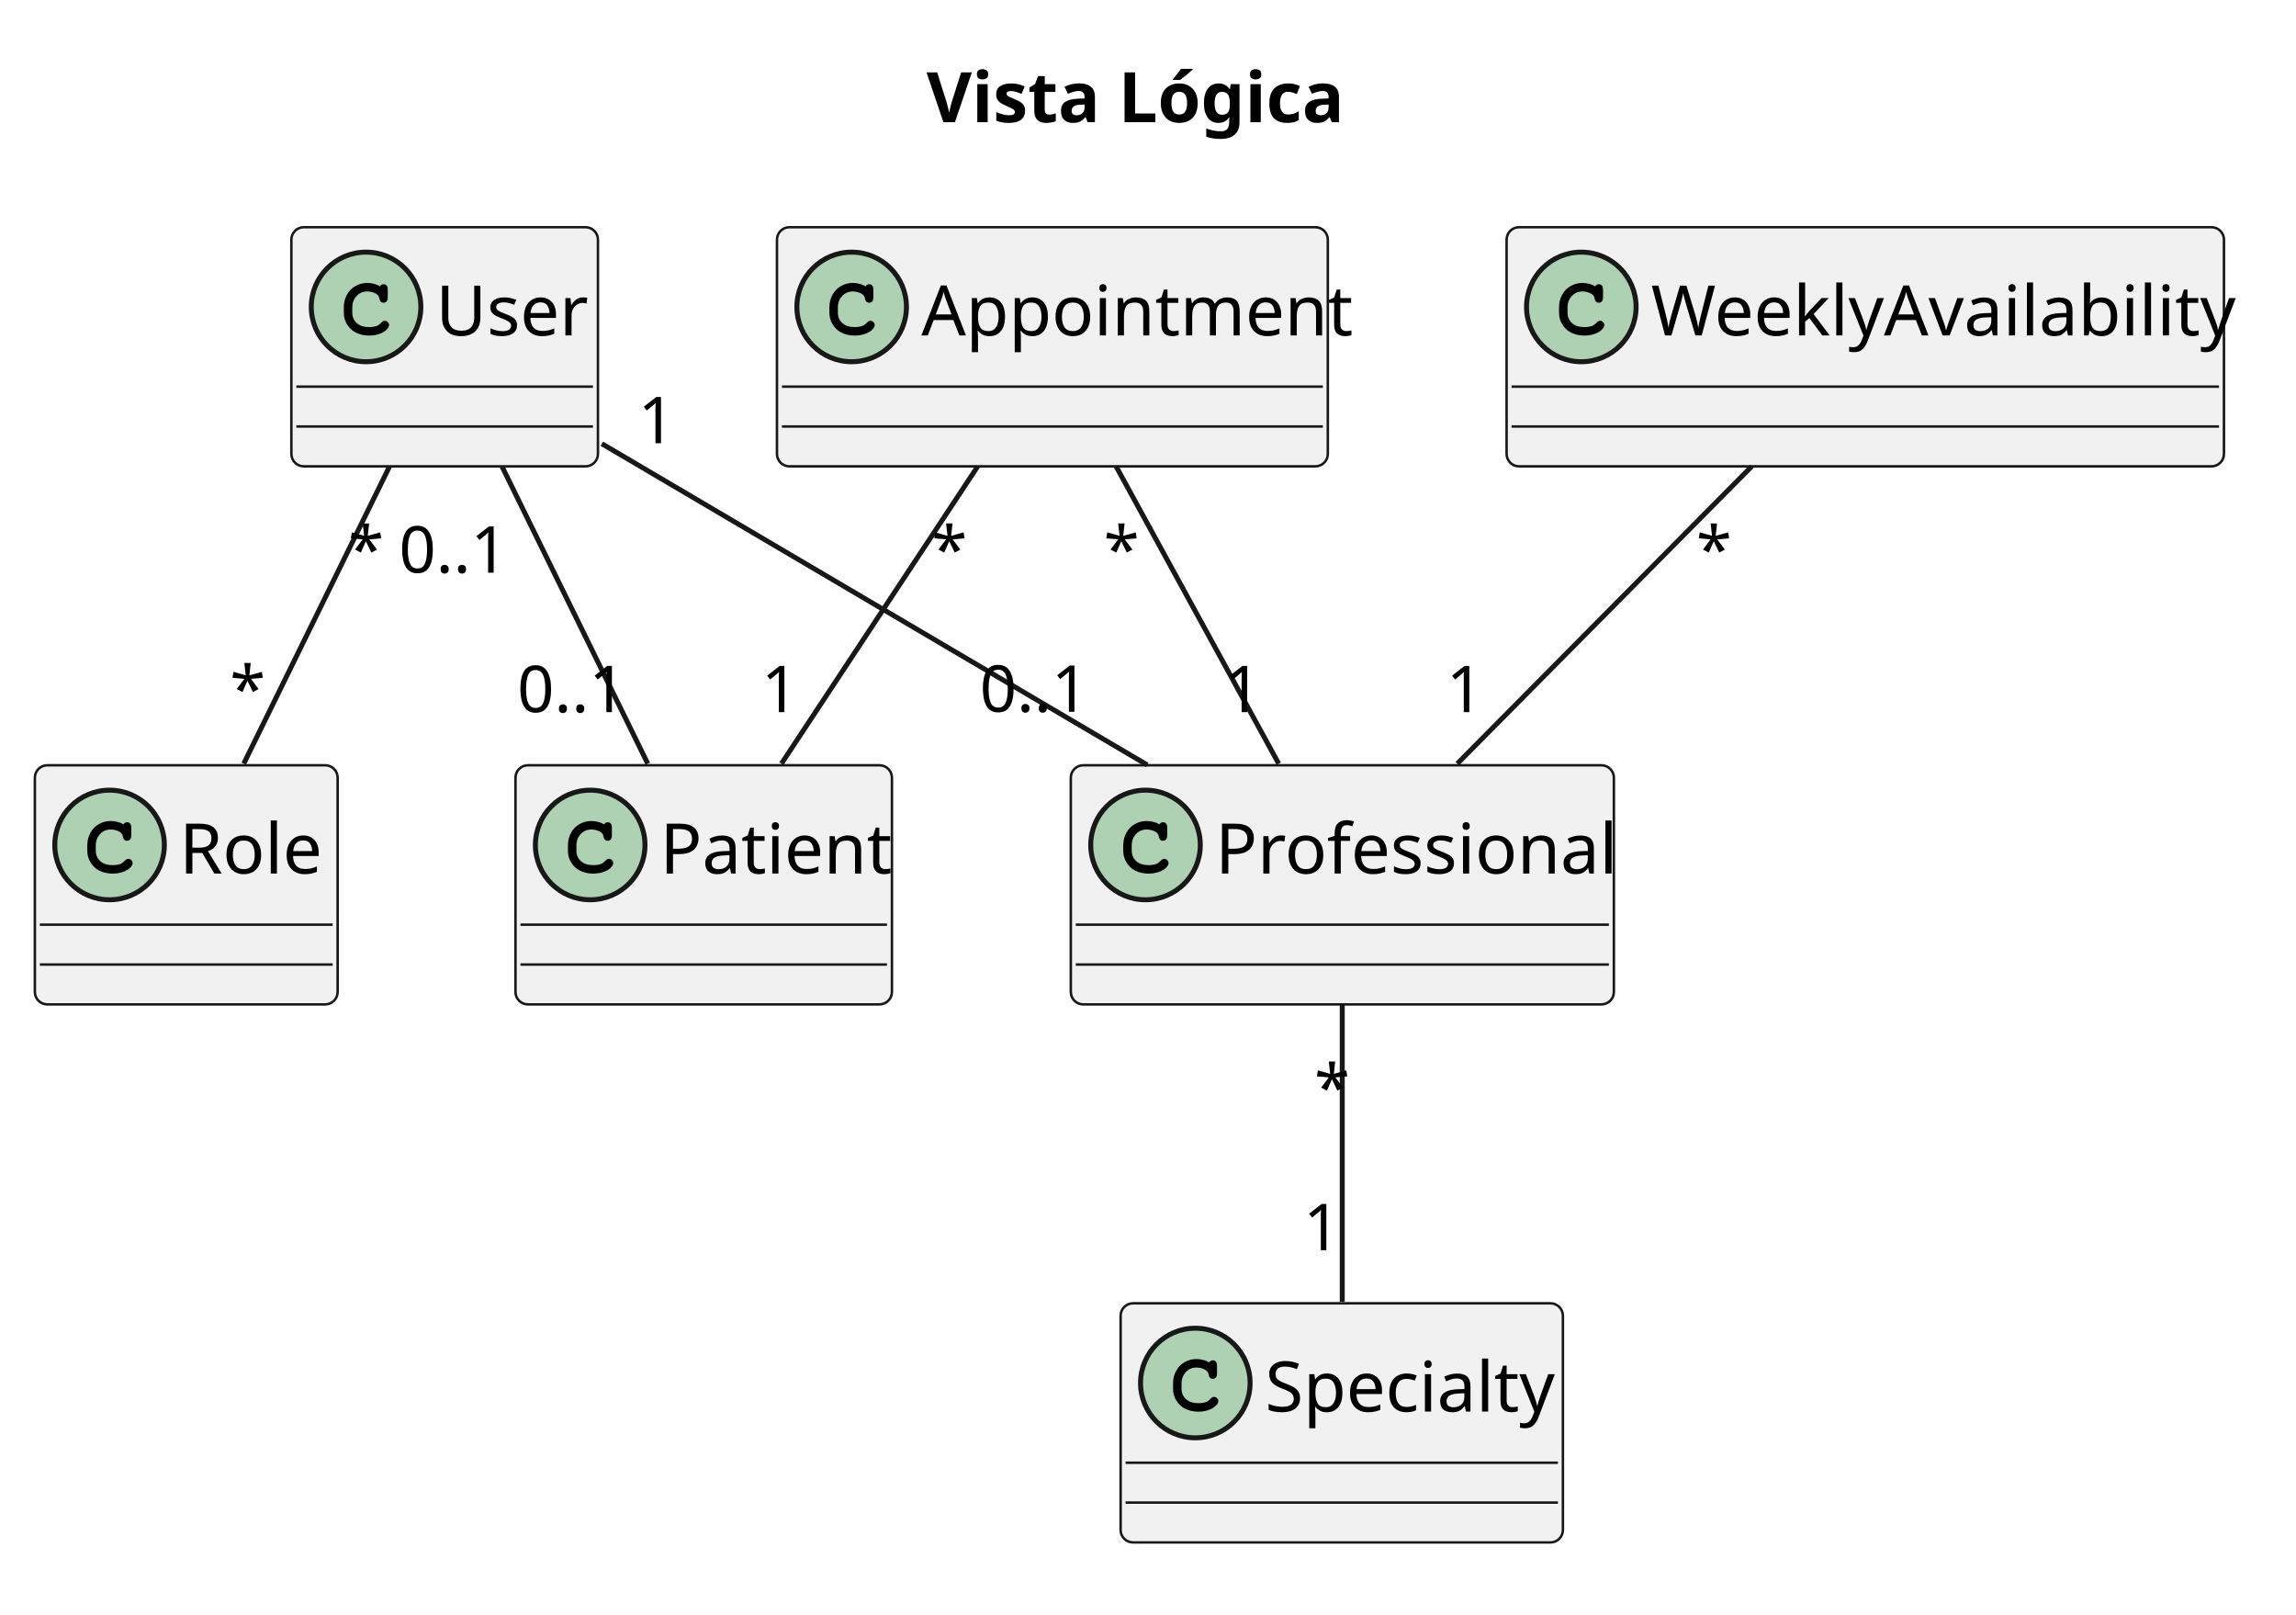
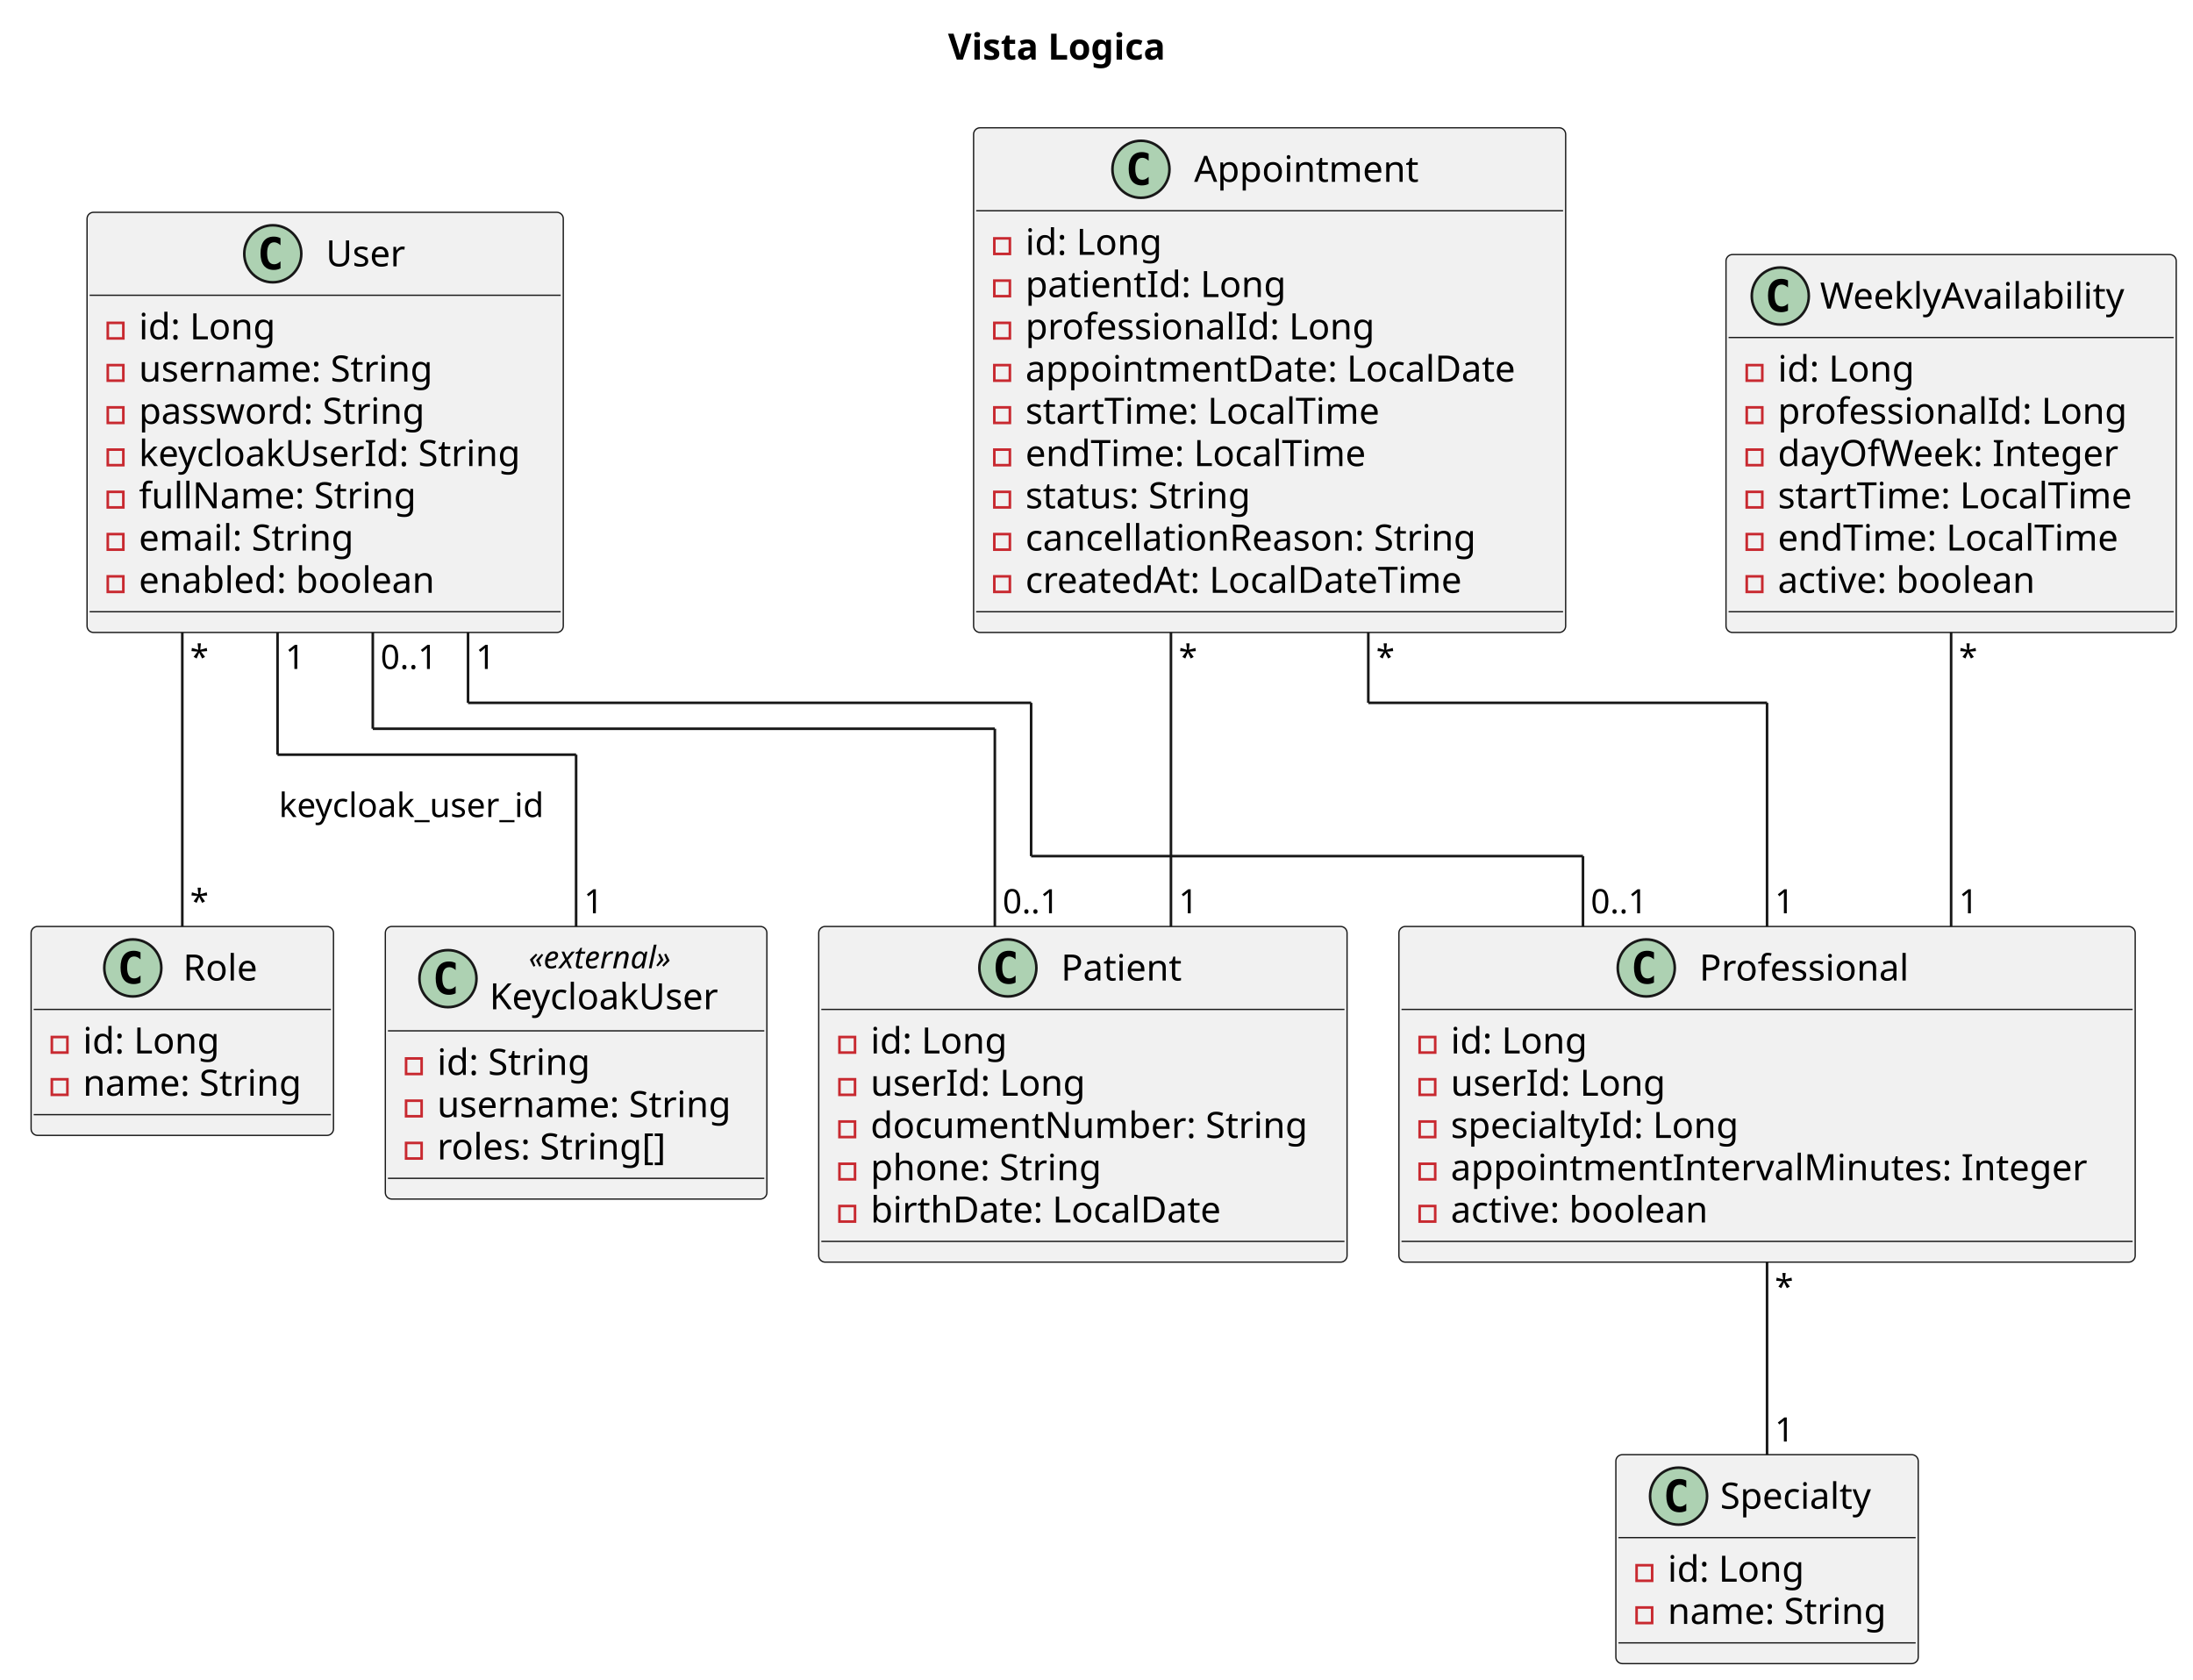
- <svg xmlns="http://www.w3.org/2000/svg" version="1.1" data-diagram-type="CLASS" style="width:461px;height:324px;background:#FFFFFF;" width="461px" height="324px" viewBox="0 0 461 324" zoomAndPan="magnify" preserveAspectRatio="none" contentStyleType="text/css">
+ <svg xmlns="http://www.w3.org/2000/svg" contentStyleType="text/css" data-diagram-type="CLASS" height="648px" preserveAspectRatio="none" style="width:846px;height:648px;background:#FFFFFF;" version="1.1" viewBox="0 0 846 648" width="846px" zoomAndPan="magnify">
  <defs />
-   <g font-family="sans-serif" lengthAdjust="spacing">
-     <g class="title" data-source-line="1">
-       <text x="186.033" y="24.533" fill="#000" font-size="14" textLength="82.469" font-weight="700">Vista Lógica</text>
+   <g>
+     <g class="title" data-source-line="3">
+       <text fill="#000000" font-family="sans-serif" font-size="14" font-weight="bold" lengthAdjust="spacing" textLength="96.086" x="365.724" y="22.995">Vista Logica</text>
    </g>
-     <g class="entity" data-qualified-name="User" id="ent0001" data-source-line="2">
-       <rect x="58.5" y="45.609" width="61.559" height="48" fill="#F1F1F1" style="stroke:#181818;stroke-width:0.5;" rx="2.5" ry="2.5" />
-       <ellipse cx="73.5" cy="61.609" rx="11" ry="11" fill="#ADD1B2" style="stroke:#181818;stroke-width:1;" />
-       <path d="M76.266,57.484 Q76.422,57.266 76.609,57.156 Q76.797,57.047 77.016,57.047 Q77.391,57.047 77.625,57.313 Q77.859,57.563 77.859,58.172 L77.859,59.625 Q77.859,60.234 77.625,60.5 Q77.391,60.766 77.016,60.766 Q76.672,60.766 76.469,60.563 Q76.266,60.375 76.156,59.859 Q76.109,59.5 75.922,59.313 Q75.594,58.938 74.984,58.719 Q74.375,58.5 73.75,58.5 Q72.984,58.5 72.344,58.828 Q71.719,59.156 71.219,59.906 Q70.734,60.656 70.734,61.688 L70.734,62.781 Q70.734,64.016 71.625,64.844 Q72.516,65.656 74.109,65.656 Q75.047,65.656 75.703,65.406 Q76.094,65.25 76.516,64.813 Q76.781,64.547 76.922,64.469 Q77.078,64.391 77.281,64.391 Q77.609,64.391 77.859,64.656 Q78.125,64.906 78.125,65.25 Q78.125,65.594 77.781,66 Q77.281,66.578 76.484,66.906 Q75.406,67.359 74.109,67.359 Q72.594,67.359 71.391,66.734 Q70.406,66.234 69.719,65.172 Q69.031,64.094 69.031,62.813 L69.031,61.656 Q69.031,60.328 69.641,59.188 Q70.266,58.031 71.359,57.422 Q72.453,56.797 73.688,56.797 Q74.422,56.797 75.063,56.969 Q75.719,57.125 76.266,57.484 Z " fill="#000" />
-       <text x="87.5" y="67.338" fill="#000" font-size="14" textLength="29.559">User</text>
-       <line x1="59.5" y1="77.609" x2="119.059" y2="77.609" style="stroke:#181818;stroke-width:0.5;" />
-       <line x1="59.5" y1="85.609" x2="119.059" y2="85.609" style="stroke:#181818;stroke-width:0.5;" />
+     <g class="entity" data-entity="User" data-source-line="5" data-uid="ent0002" id="entity_User">
+       <rect fill="#F1F1F1" height="162.078" rx="2.5" ry="2.5" style="stroke:#181818;stroke-width:0.5;" width="183.719" x="33.582" y="81.891" />
+       <ellipse cx="105.236" cy="97.891" fill="#ADD1B2" rx="11" ry="11" style="stroke:#181818;stroke-width:1;" />
+       <path d="M108.205,103.531 Q107.627,103.828 106.986,103.969 Q106.346,104.125 105.642,104.125 Q103.142,104.125 101.814,102.484 Q100.502,100.828 100.502,97.703 Q100.502,94.578 101.814,92.922 Q103.142,91.266 105.642,91.266 Q106.346,91.266 106.986,91.422 Q107.642,91.578 108.205,91.875 L108.205,94.594 Q107.58,94.016 106.986,93.75 Q106.392,93.469 105.767,93.469 Q104.424,93.469 103.736,94.547 Q103.049,95.609 103.049,97.703 Q103.049,99.797 103.736,100.875 Q104.424,101.938 105.767,101.938 Q106.392,101.938 106.986,101.672 Q107.58,101.391 108.205,100.812 L108.205,103.531 Z " fill="#000000" />
+       <text fill="#000000" font-family="sans-serif" font-size="14" lengthAdjust="spacing" textLength="31.91" x="125.736" y="102.737">User</text>
+       <line style="stroke:#181818;stroke-width:0.5;" x1="34.582" x2="216.301" y1="113.891" y2="113.891" />
+       <rect fill="none" height="6" style="stroke:#C82930;stroke-width:1;" width="6" x="41.582" y="124.539" />
+       <text fill="#000000" font-family="sans-serif" font-size="14" lengthAdjust="spacing" textLength="56.068" x="53.582" y="130.886">id: Long</text>
+       <rect fill="none" height="6" style="stroke:#C82930;stroke-width:1;" width="6" x="41.582" y="140.836" />
+       <text fill="#000000" font-family="sans-serif" font-size="14" lengthAdjust="spacing" textLength="121.188" x="53.582" y="147.183">username: String</text>
+       <rect fill="none" height="6" style="stroke:#C82930;stroke-width:1;" width="6" x="41.582" y="157.133" />
+       <text fill="#000000" font-family="sans-serif" font-size="14" lengthAdjust="spacing" textLength="117.66" x="53.582" y="163.48">password: String</text>
+       <rect fill="none" height="6" style="stroke:#C82930;stroke-width:1;" width="6" x="41.582" y="173.43" />
+       <text fill="#000000" font-family="sans-serif" font-size="14" lengthAdjust="spacing" textLength="157.719" x="53.582" y="179.776">keycloakUserId: String</text>
+       <rect fill="none" height="6" style="stroke:#C82930;stroke-width:1;" width="6" x="41.582" y="189.727" />
+       <text fill="#000000" font-family="sans-serif" font-size="14" lengthAdjust="spacing" textLength="113.832" x="53.582" y="196.073">fullName: String</text>
+       <rect fill="none" height="6" style="stroke:#C82930;stroke-width:1;" width="6" x="41.582" y="206.023" />
+       <text fill="#000000" font-family="sans-serif" font-size="14" lengthAdjust="spacing" textLength="89.558" x="53.582" y="212.37">email: String</text>
+       <rect fill="none" height="6" style="stroke:#C82930;stroke-width:1;" width="6" x="41.582" y="222.32" />
+       <text fill="#000000" font-family="sans-serif" font-size="14" lengthAdjust="spacing" textLength="121.481" x="53.582" y="228.667">enabled: boolean</text>
+       <line style="stroke:#181818;stroke-width:0.5;" x1="34.582" x2="216.301" y1="235.969" y2="235.969" />
    </g>
-     <g class="entity" data-qualified-name="Role" id="ent0002" data-source-line="3">
-       <rect x="7" y="153.609" width="60.793" height="48" fill="#F1F1F1" style="stroke:#181818;stroke-width:0.5;" rx="2.5" ry="2.5" />
-       <ellipse cx="22" cy="169.609" rx="11" ry="11" fill="#ADD1B2" style="stroke:#181818;stroke-width:1;" />
-       <path d="M24.766,165.484 Q24.922,165.266 25.109,165.156 Q25.297,165.047 25.516,165.047 Q25.891,165.047 26.125,165.313 Q26.359,165.563 26.359,166.172 L26.359,167.625 Q26.359,168.234 26.125,168.5 Q25.891,168.766 25.516,168.766 Q25.172,168.766 24.969,168.563 Q24.766,168.375 24.656,167.859 Q24.609,167.5 24.422,167.313 Q24.094,166.938 23.484,166.719 Q22.875,166.5 22.25,166.5 Q21.484,166.5 20.844,166.828 Q20.219,167.156 19.719,167.906 Q19.234,168.656 19.234,169.688 L19.234,170.781 Q19.234,172.016 20.125,172.844 Q21.016,173.656 22.609,173.656 Q23.547,173.656 24.203,173.406 Q24.594,173.25 25.016,172.813 Q25.281,172.547 25.422,172.469 Q25.578,172.391 25.781,172.391 Q26.109,172.391 26.359,172.656 Q26.625,172.906 26.625,173.25 Q26.625,173.594 26.281,174 Q25.781,174.578 24.984,174.906 Q23.906,175.359 22.609,175.359 Q21.094,175.359 19.891,174.734 Q18.906,174.234 18.219,173.172 Q17.531,172.094 17.531,170.813 L17.531,169.656 Q17.531,168.328 18.141,167.188 Q18.766,166.031 19.859,165.422 Q20.953,164.797 22.188,164.797 Q22.922,164.797 23.563,164.969 Q24.219,165.125 24.766,165.484 Z " fill="#000" />
-       <text x="36" y="175.338" fill="#000" font-size="14" textLength="28.793">Role</text>
-       <line x1="8" y1="185.609" x2="66.793" y2="185.609" style="stroke:#181818;stroke-width:0.5;" />
-       <line x1="8" y1="193.609" x2="66.793" y2="193.609" style="stroke:#181818;stroke-width:0.5;" />
+     <g class="entity" data-entity="Role" data-source-line="15" data-uid="ent0003" id="entity_Role">
+       <rect fill="#F1F1F1" height="80.594" rx="2.5" ry="2.5" style="stroke:#181818;stroke-width:0.5;" width="116.651" x="12" y="357.367" />
+       <ellipse cx="51.235" cy="373.367" fill="#ADD1B2" rx="11" ry="11" style="stroke:#181818;stroke-width:1;" />
+       <path d="M54.204,379.008 Q53.626,379.305 52.985,379.445 Q52.344,379.602 51.641,379.602 Q49.141,379.602 47.813,377.961 Q46.501,376.305 46.501,373.18 Q46.501,370.055 47.813,368.398 Q49.141,366.742 51.641,366.742 Q52.344,366.742 52.985,366.898 Q53.641,367.055 54.204,367.352 L54.204,370.07 Q53.579,369.492 52.985,369.227 Q52.391,368.945 51.766,368.945 Q50.422,368.945 49.735,370.023 Q49.047,371.086 49.047,373.18 Q49.047,375.273 49.735,376.352 Q50.422,377.414 51.766,377.414 Q52.391,377.414 52.985,377.148 Q53.579,376.867 54.204,376.289 L54.204,379.008 Z " fill="#000000" />
+       <text fill="#000000" font-family="sans-serif" font-size="14" lengthAdjust="spacing" textLength="30.796" x="70.621" y="378.214">Role</text>
+       <line style="stroke:#181818;stroke-width:0.5;" x1="13" x2="127.651" y1="389.367" y2="389.367" />
+       <rect fill="none" height="6" style="stroke:#C82930;stroke-width:1;" width="6" x="20" y="400.016" />
+       <text fill="#000000" font-family="sans-serif" font-size="14" lengthAdjust="spacing" textLength="56.068" x="32" y="406.362">id: Long</text>
+       <rect fill="none" height="6" style="stroke:#C82930;stroke-width:1;" width="6" x="20" y="416.312" />
+       <text fill="#000000" font-family="sans-serif" font-size="14" lengthAdjust="spacing" textLength="90.651" x="32" y="422.659">name: String</text>
+       <line style="stroke:#181818;stroke-width:0.5;" x1="13" x2="127.651" y1="429.961" y2="429.961" />
    </g>
-     <g class="entity" data-qualified-name="Patient" id="ent0003" data-source-line="4">
-       <rect x="103.5" y="153.609" width="75.586" height="48" fill="#F1F1F1" style="stroke:#181818;stroke-width:0.5;" rx="2.5" ry="2.5" />
-       <ellipse cx="118.5" cy="169.609" rx="11" ry="11" fill="#ADD1B2" style="stroke:#181818;stroke-width:1;" />
-       <path d="M121.266,165.484 Q121.422,165.266 121.609,165.156 Q121.797,165.047 122.016,165.047 Q122.391,165.047 122.625,165.313 Q122.859,165.563 122.859,166.172 L122.859,167.625 Q122.859,168.234 122.625,168.5 Q122.391,168.766 122.016,168.766 Q121.672,168.766 121.469,168.563 Q121.266,168.375 121.156,167.859 Q121.109,167.5 120.922,167.313 Q120.594,166.938 119.984,166.719 Q119.375,166.5 118.75,166.5 Q117.984,166.5 117.344,166.828 Q116.719,167.156 116.219,167.906 Q115.734,168.656 115.734,169.688 L115.734,170.781 Q115.734,172.016 116.625,172.844 Q117.516,173.656 119.109,173.656 Q120.047,173.656 120.703,173.406 Q121.094,173.25 121.516,172.813 Q121.781,172.547 121.922,172.469 Q122.078,172.391 122.281,172.391 Q122.609,172.391 122.859,172.656 Q123.125,172.906 123.125,173.25 Q123.125,173.594 122.781,174 Q122.281,174.578 121.484,174.906 Q120.406,175.359 119.109,175.359 Q117.594,175.359 116.391,174.734 Q115.406,174.234 114.719,173.172 Q114.031,172.094 114.031,170.813 L114.031,169.656 Q114.031,168.328 114.641,167.188 Q115.266,166.031 116.359,165.422 Q117.453,164.797 118.688,164.797 Q119.422,164.797 120.063,164.969 Q120.719,165.125 121.266,165.484 Z " fill="#000" />
-       <text x="132.5" y="175.338" fill="#000" font-size="14" textLength="43.586">Patient</text>
-       <line x1="104.5" y1="185.609" x2="178.086" y2="185.609" style="stroke:#181818;stroke-width:0.5;" />
-       <line x1="104.5" y1="193.609" x2="178.086" y2="193.609" style="stroke:#181818;stroke-width:0.5;" />
+     <g class="entity" data-entity="Patient" data-source-line="20" data-uid="ent0004" id="entity_Patient">
+       <rect fill="#F1F1F1" height="129.484" rx="2.5" ry="2.5" style="stroke:#181818;stroke-width:0.5;" width="203.823" x="315.839" y="357.367" />
+       <ellipse cx="388.812" cy="373.367" fill="#ADD1B2" rx="11" ry="11" style="stroke:#181818;stroke-width:1;" />
+       <path d="M391.781,379.008 Q391.203,379.305 390.562,379.445 Q389.922,379.602 389.219,379.602 Q386.719,379.602 385.391,377.961 Q384.078,376.305 384.078,373.18 Q384.078,370.055 385.391,368.398 Q386.719,366.742 389.219,366.742 Q389.922,366.742 390.562,366.898 Q391.219,367.055 391.781,367.352 L391.781,370.07 Q391.156,369.492 390.562,369.227 Q389.969,368.945 389.344,368.945 Q388,368.945 387.312,370.023 Q386.625,371.086 386.625,373.18 Q386.625,375.273 387.312,376.352 Q388,377.414 389.344,377.414 Q389.969,377.414 390.562,377.148 Q391.156,376.867 391.781,376.289 L391.781,379.008 Z " fill="#000000" />
+       <text fill="#000000" font-family="sans-serif" font-size="14" lengthAdjust="spacing" textLength="49.376" x="409.312" y="378.214">Patient</text>
+       <line style="stroke:#181818;stroke-width:0.5;" x1="316.839" x2="518.662" y1="389.367" y2="389.367" />
+       <rect fill="none" height="6" style="stroke:#C82930;stroke-width:1;" width="6" x="323.839" y="400.016" />
+       <text fill="#000000" font-family="sans-serif" font-size="14" lengthAdjust="spacing" textLength="56.068" x="335.839" y="406.362">id: Long</text>
+       <rect fill="none" height="6" style="stroke:#C82930;stroke-width:1;" width="6" x="323.839" y="416.312" />
+       <text fill="#000000" font-family="sans-serif" font-size="14" lengthAdjust="spacing" textLength="86.844" x="335.839" y="422.659">userId: Long</text>
+       <rect fill="none" height="6" style="stroke:#C82930;stroke-width:1;" width="6" x="323.839" y="432.609" />
+       <text fill="#000000" font-family="sans-serif" font-size="14" lengthAdjust="spacing" textLength="177.823" x="335.839" y="438.956">documentNumber: String</text>
+       <rect fill="none" height="6" style="stroke:#C82930;stroke-width:1;" width="6" x="323.839" y="448.906" />
+       <text fill="#000000" font-family="sans-serif" font-size="14" lengthAdjust="spacing" textLength="94.76" x="335.839" y="455.253">phone: String</text>
+       <rect fill="none" height="6" style="stroke:#C82930;stroke-width:1;" width="6" x="323.839" y="465.203" />
+       <text fill="#000000" font-family="sans-serif" font-size="14" lengthAdjust="spacing" textLength="145.517" x="335.839" y="471.55">birthDate: LocalDate</text>
+       <line style="stroke:#181818;stroke-width:0.5;" x1="316.839" x2="518.662" y1="478.852" y2="478.852" />
    </g>
-     <g class="entity" data-qualified-name="Professional" id="ent0004" data-source-line="5">
-       <rect x="215" y="153.609" width="109.041" height="48" fill="#F1F1F1" style="stroke:#181818;stroke-width:0.5;" rx="2.5" ry="2.5" />
-       <ellipse cx="230" cy="169.609" rx="11" ry="11" fill="#ADD1B2" style="stroke:#181818;stroke-width:1;" />
-       <path d="M232.766,165.484 Q232.922,165.266 233.109,165.156 Q233.297,165.047 233.516,165.047 Q233.891,165.047 234.125,165.313 Q234.359,165.563 234.359,166.172 L234.359,167.625 Q234.359,168.234 234.125,168.5 Q233.891,168.766 233.516,168.766 Q233.172,168.766 232.969,168.563 Q232.766,168.375 232.656,167.859 Q232.609,167.5 232.422,167.313 Q232.094,166.938 231.484,166.719 Q230.875,166.5 230.25,166.5 Q229.484,166.5 228.844,166.828 Q228.219,167.156 227.719,167.906 Q227.234,168.656 227.234,169.688 L227.234,170.781 Q227.234,172.016 228.125,172.844 Q229.016,173.656 230.609,173.656 Q231.547,173.656 232.203,173.406 Q232.594,173.25 233.016,172.813 Q233.281,172.547 233.422,172.469 Q233.578,172.391 233.781,172.391 Q234.109,172.391 234.359,172.656 Q234.625,172.906 234.625,173.25 Q234.625,173.594 234.281,174 Q233.781,174.578 232.984,174.906 Q231.906,175.359 230.609,175.359 Q229.094,175.359 227.891,174.734 Q226.906,174.234 226.219,173.172 Q225.531,172.094 225.531,170.813 L225.531,169.656 Q225.531,168.328 226.141,167.188 Q226.766,166.031 227.859,165.422 Q228.953,164.797 230.188,164.797 Q230.922,164.797 231.563,164.969 Q232.219,165.125 232.766,165.484 Z " fill="#000" />
-       <text x="244" y="175.338" fill="#000" font-size="14" textLength="77.041">Professional</text>
-       <line x1="216" y1="185.609" x2="323.041" y2="185.609" style="stroke:#181818;stroke-width:0.5;" />
-       <line x1="216" y1="193.609" x2="323.041" y2="193.609" style="stroke:#181818;stroke-width:0.5;" />
+     <g class="entity" data-entity="Professional" data-source-line="28" data-uid="ent0005" id="entity_Professional">
+       <rect fill="#F1F1F1" height="129.484" rx="2.5" ry="2.5" style="stroke:#181818;stroke-width:0.5;" width="284.036" x="539.662" y="357.367" />
+       <ellipse cx="635.085" cy="373.367" fill="#ADD1B2" rx="11" ry="11" style="stroke:#181818;stroke-width:1;" />
+       <path d="M638.054,379.008 Q637.476,379.305 636.835,379.445 Q636.194,379.602 635.491,379.602 Q632.991,379.602 631.663,377.961 Q630.351,376.305 630.351,373.18 Q630.351,370.055 631.663,368.398 Q632.991,366.742 635.491,366.742 Q636.194,366.742 636.835,366.898 Q637.491,367.055 638.054,367.352 L638.054,370.07 Q637.429,369.492 636.835,369.227 Q636.241,368.945 635.616,368.945 Q634.273,368.945 633.585,370.023 Q632.898,371.086 632.898,373.18 Q632.898,375.273 633.585,376.352 Q634.273,377.414 635.616,377.414 Q636.241,377.414 636.835,377.148 Q637.429,376.867 638.054,376.289 L638.054,379.008 Z " fill="#000000" />
+       <text fill="#000000" font-family="sans-serif" font-size="14" lengthAdjust="spacing" textLength="84.69" x="655.585" y="378.214">Professional</text>
+       <line style="stroke:#181818;stroke-width:0.5;" x1="540.662" x2="822.698" y1="389.367" y2="389.367" />
+       <rect fill="none" height="6" style="stroke:#C82930;stroke-width:1;" width="6" x="547.662" y="400.016" />
+       <text fill="#000000" font-family="sans-serif" font-size="14" lengthAdjust="spacing" textLength="56.068" x="559.662" y="406.362">id: Long</text>
+       <rect fill="none" height="6" style="stroke:#C82930;stroke-width:1;" width="6" x="547.662" y="416.312" />
+       <text fill="#000000" font-family="sans-serif" font-size="14" lengthAdjust="spacing" textLength="86.844" x="559.662" y="422.659">userId: Long</text>
+       <rect fill="none" height="6" style="stroke:#C82930;stroke-width:1;" width="6" x="547.662" y="432.609" />
+       <text fill="#000000" font-family="sans-serif" font-size="14" lengthAdjust="spacing" textLength="118.932" x="559.662" y="438.956">specialtyId: Long</text>
+       <rect fill="none" height="6" style="stroke:#C82930;stroke-width:1;" width="6" x="547.662" y="448.906" />
+       <text fill="#000000" font-family="sans-serif" font-size="14" lengthAdjust="spacing" textLength="258.036" x="559.662" y="455.253">appointmentIntervalMinutes: Integer</text>
+       <rect fill="none" height="6" style="stroke:#C82930;stroke-width:1;" width="6" x="547.662" y="465.203" />
+       <text fill="#000000" font-family="sans-serif" font-size="14" lengthAdjust="spacing" textLength="107.693" x="559.662" y="471.55">active: boolean</text>
+       <line style="stroke:#181818;stroke-width:0.5;" x1="540.662" x2="822.698" y1="478.852" y2="478.852" />
    </g>
-     <g class="entity" data-qualified-name="Specialty" id="ent0005" data-source-line="6">
-       <rect x="225" y="261.609" width="88.807" height="48" fill="#F1F1F1" style="stroke:#181818;stroke-width:0.5;" rx="2.5" ry="2.5" />
-       <ellipse cx="240" cy="277.609" rx="11" ry="11" fill="#ADD1B2" style="stroke:#181818;stroke-width:1;" />
-       <path d="M242.766,273.484 Q242.922,273.266 243.109,273.156 Q243.297,273.047 243.516,273.047 Q243.891,273.047 244.125,273.313 Q244.359,273.563 244.359,274.172 L244.359,275.625 Q244.359,276.234 244.125,276.5 Q243.891,276.766 243.516,276.766 Q243.172,276.766 242.969,276.563 Q242.766,276.375 242.656,275.859 Q242.609,275.5 242.422,275.313 Q242.094,274.938 241.484,274.719 Q240.875,274.5 240.25,274.5 Q239.484,274.5 238.844,274.828 Q238.219,275.156 237.719,275.906 Q237.234,276.656 237.234,277.688 L237.234,278.781 Q237.234,280.016 238.125,280.844 Q239.016,281.656 240.609,281.656 Q241.547,281.656 242.203,281.406 Q242.594,281.25 243.016,280.813 Q243.281,280.547 243.422,280.469 Q243.578,280.391 243.781,280.391 Q244.109,280.391 244.359,280.656 Q244.625,280.906 244.625,281.25 Q244.625,281.594 244.281,282 Q243.781,282.578 242.984,282.906 Q241.906,283.359 240.609,283.359 Q239.094,283.359 237.891,282.734 Q236.906,282.234 236.219,281.172 Q235.531,280.094 235.531,278.813 L235.531,277.656 Q235.531,276.328 236.141,275.188 Q236.766,274.031 237.859,273.422 Q238.953,272.797 240.188,272.797 Q240.922,272.797 241.563,272.969 Q242.219,273.125 242.766,273.484 Z " fill="#000" />
-       <text x="254" y="283.338" fill="#000" font-size="14" textLength="56.807">Specialty</text>
-       <line x1="226" y1="293.609" x2="312.807" y2="293.609" style="stroke:#181818;stroke-width:0.5;" />
-       <line x1="226" y1="301.609" x2="312.807" y2="301.609" style="stroke:#181818;stroke-width:0.5;" />
+     <g class="entity" data-entity="Specialty" data-source-line="36" data-uid="ent0006" id="entity_Specialty">
+       <rect fill="#F1F1F1" height="80.594" rx="2.5" ry="2.5" style="stroke:#181818;stroke-width:0.5;" width="116.651" x="623.355" y="561.117" />
+       <ellipse cx="647.55" cy="577.117" fill="#ADD1B2" rx="11" ry="11" style="stroke:#181818;stroke-width:1;" />
+       <path d="M650.519,582.758 Q649.941,583.055 649.3,583.195 Q648.659,583.352 647.956,583.352 Q645.456,583.352 644.128,581.711 Q642.816,580.055 642.816,576.93 Q642.816,573.805 644.128,572.148 Q645.456,570.492 647.956,570.492 Q648.659,570.492 649.3,570.648 Q649.956,570.805 650.519,571.102 L650.519,573.82 Q649.894,573.242 649.3,572.977 Q648.706,572.695 648.081,572.695 Q646.737,572.695 646.05,573.773 Q645.362,574.836 645.362,576.93 Q645.362,579.023 646.05,580.102 Q646.737,581.164 648.081,581.164 Q648.706,581.164 649.3,580.898 Q649.894,580.617 650.519,580.039 L650.519,582.758 Z " fill="#000000" />
+       <text fill="#000000" font-family="sans-serif" font-size="14" lengthAdjust="spacing" textLength="64.217" x="663.593" y="581.964">Specialty</text>
+       <line style="stroke:#181818;stroke-width:0.5;" x1="624.355" x2="739.006" y1="593.117" y2="593.117" />
+       <rect fill="none" height="6" style="stroke:#C82930;stroke-width:1;" width="6" x="631.355" y="603.766" />
+       <text fill="#000000" font-family="sans-serif" font-size="14" lengthAdjust="spacing" textLength="56.068" x="643.355" y="610.112">id: Long</text>
+       <rect fill="none" height="6" style="stroke:#C82930;stroke-width:1;" width="6" x="631.355" y="620.062" />
+       <text fill="#000000" font-family="sans-serif" font-size="14" lengthAdjust="spacing" textLength="90.651" x="643.355" y="626.409">name: String</text>
+       <line style="stroke:#181818;stroke-width:0.5;" x1="624.355" x2="739.006" y1="633.711" y2="633.711" />
    </g>
-     <g class="entity" data-qualified-name="WeeklyAvailability" id="ent0006" data-source-line="7">
-       <rect x="302.5" y="45.609" width="144.034" height="48" fill="#F1F1F1" style="stroke:#181818;stroke-width:0.5;" rx="2.5" ry="2.5" />
-       <ellipse cx="317.5" cy="61.609" rx="11" ry="11" fill="#ADD1B2" style="stroke:#181818;stroke-width:1;" />
-       <path d="M320.266,57.484 Q320.422,57.266 320.609,57.156 Q320.797,57.047 321.016,57.047 Q321.391,57.047 321.625,57.313 Q321.859,57.563 321.859,58.172 L321.859,59.625 Q321.859,60.234 321.625,60.5 Q321.391,60.766 321.016,60.766 Q320.672,60.766 320.469,60.563 Q320.266,60.375 320.156,59.859 Q320.109,59.5 319.922,59.313 Q319.594,58.938 318.984,58.719 Q318.375,58.5 317.75,58.5 Q316.984,58.5 316.344,58.828 Q315.719,59.156 315.219,59.906 Q314.734,60.656 314.734,61.688 L314.734,62.781 Q314.734,64.016 315.625,64.844 Q316.516,65.656 318.109,65.656 Q319.047,65.656 319.703,65.406 Q320.094,65.25 320.516,64.813 Q320.781,64.547 320.922,64.469 Q321.078,64.391 321.281,64.391 Q321.609,64.391 321.859,64.656 Q322.125,64.906 322.125,65.25 Q322.125,65.594 321.781,66 Q321.281,66.578 320.484,66.906 Q319.406,67.359 318.109,67.359 Q316.594,67.359 315.391,66.734 Q314.406,66.234 313.719,65.172 Q313.031,64.094 313.031,62.813 L313.031,61.656 Q313.031,60.328 313.641,59.188 Q314.266,58.031 315.359,57.422 Q316.453,56.797 317.688,56.797 Q318.422,56.797 319.063,56.969 Q319.719,57.125 320.266,57.484 Z " fill="#000" />
-       <text x="331.5" y="67.338" fill="#000" font-size="14" textLength="112.034">WeeklyAvailability</text>
-       <line x1="303.5" y1="77.609" x2="445.534" y2="77.609" style="stroke:#181818;stroke-width:0.5;" />
-       <line x1="303.5" y1="85.609" x2="445.534" y2="85.609" style="stroke:#181818;stroke-width:0.5;" />
+     <g class="entity" data-entity="WeeklyAvailability" data-source-line="41" data-uid="ent0007" id="entity_WeeklyAvailability">
+       <rect fill="#F1F1F1" height="145.781" rx="2.5" ry="2.5" style="stroke:#181818;stroke-width:0.5;" width="173.69" x="665.844" y="98.188" />
+       <ellipse cx="686.788" cy="114.188" fill="#ADD1B2" rx="11" ry="11" style="stroke:#181818;stroke-width:1;" />
+       <path d="M689.757,119.828 Q689.179,120.125 688.538,120.266 Q687.897,120.422 687.194,120.422 Q684.694,120.422 683.366,118.781 Q682.054,117.125 682.054,114 Q682.054,110.875 683.366,109.219 Q684.694,107.562 687.194,107.562 Q687.897,107.562 688.538,107.719 Q689.194,107.875 689.757,108.172 L689.757,110.891 Q689.132,110.312 688.538,110.047 Q687.944,109.766 687.319,109.766 Q685.976,109.766 685.288,110.844 Q684.601,111.906 684.601,114 Q684.601,116.094 685.288,117.172 Q685.976,118.234 687.319,118.234 Q687.944,118.234 688.538,117.969 Q689.132,117.688 689.757,117.109 L689.757,119.828 Z " fill="#000000" />
+       <text fill="#000000" font-family="sans-serif" font-size="14" lengthAdjust="spacing" textLength="128.481" x="702.109" y="119.034">WeeklyAvailability</text>
+       <line style="stroke:#181818;stroke-width:0.5;" x1="666.844" x2="838.534" y1="130.188" y2="130.188" />
+       <rect fill="none" height="6" style="stroke:#C82930;stroke-width:1;" width="6" x="673.844" y="140.836" />
+       <text fill="#000000" font-family="sans-serif" font-size="14" lengthAdjust="spacing" textLength="56.068" x="685.844" y="147.183">id: Long</text>
+       <rect fill="none" height="6" style="stroke:#C82930;stroke-width:1;" width="6" x="673.844" y="157.133" />
+       <text fill="#000000" font-family="sans-serif" font-size="14" lengthAdjust="spacing" textLength="141.442" x="685.844" y="163.48">professionalId: Long</text>
+       <rect fill="none" height="6" style="stroke:#C82930;stroke-width:1;" width="6" x="673.844" y="173.43" />
+       <text fill="#000000" font-family="sans-serif" font-size="14" lengthAdjust="spacing" textLength="140.403" x="685.844" y="179.776">dayOfWeek: Integer</text>
+       <rect fill="none" height="6" style="stroke:#C82930;stroke-width:1;" width="6" x="673.844" y="189.727" />
+       <text fill="#000000" font-family="sans-serif" font-size="14" lengthAdjust="spacing" textLength="147.69" x="685.844" y="196.073">startTime: LocalTime</text>
+       <rect fill="none" height="6" style="stroke:#C82930;stroke-width:1;" width="6" x="673.844" y="206.023" />
+       <text fill="#000000" font-family="sans-serif" font-size="14" lengthAdjust="spacing" textLength="141.456" x="685.844" y="212.37">endTime: LocalTime</text>
+       <rect fill="none" height="6" style="stroke:#C82930;stroke-width:1;" width="6" x="673.844" y="222.32" />
+       <text fill="#000000" font-family="sans-serif" font-size="14" lengthAdjust="spacing" textLength="107.693" x="685.844" y="228.667">active: boolean</text>
+       <line style="stroke:#181818;stroke-width:0.5;" x1="666.844" x2="838.534" y1="235.969" y2="235.969" />
    </g>
-     <g class="entity" data-qualified-name="Appointment" id="ent0007" data-source-line="8">
-       <rect x="156" y="45.609" width="110.606" height="48" fill="#F1F1F1" style="stroke:#181818;stroke-width:0.5;" rx="2.5" ry="2.5" />
-       <ellipse cx="171" cy="61.609" rx="11" ry="11" fill="#ADD1B2" style="stroke:#181818;stroke-width:1;" />
-       <path d="M173.766,57.484 Q173.922,57.266 174.109,57.156 Q174.297,57.047 174.516,57.047 Q174.891,57.047 175.125,57.313 Q175.359,57.563 175.359,58.172 L175.359,59.625 Q175.359,60.234 175.125,60.5 Q174.891,60.766 174.516,60.766 Q174.172,60.766 173.969,60.563 Q173.766,60.375 173.656,59.859 Q173.609,59.5 173.422,59.313 Q173.094,58.938 172.484,58.719 Q171.875,58.5 171.25,58.5 Q170.484,58.5 169.844,58.828 Q169.219,59.156 168.719,59.906 Q168.234,60.656 168.234,61.688 L168.234,62.781 Q168.234,64.016 169.125,64.844 Q170.016,65.656 171.609,65.656 Q172.547,65.656 173.203,65.406 Q173.594,65.25 174.016,64.813 Q174.281,64.547 174.422,64.469 Q174.578,64.391 174.781,64.391 Q175.109,64.391 175.359,64.656 Q175.625,64.906 175.625,65.25 Q175.625,65.594 175.281,66 Q174.781,66.578 173.984,66.906 Q172.906,67.359 171.609,67.359 Q170.094,67.359 168.891,66.734 Q167.906,66.234 167.219,65.172 Q166.531,64.094 166.531,62.813 L166.531,61.656 Q166.531,60.328 167.141,59.188 Q167.766,58.031 168.859,57.422 Q169.953,56.797 171.188,56.797 Q171.922,56.797 172.563,56.969 Q173.219,57.125 173.766,57.484 Z " fill="#000" />
-       <text x="185" y="67.338" fill="#000" font-size="14" textLength="78.606">Appointment</text>
-       <line x1="157" y1="77.609" x2="265.606" y2="77.609" style="stroke:#181818;stroke-width:0.5;" />
-       <line x1="157" y1="85.609" x2="265.606" y2="85.609" style="stroke:#181818;stroke-width:0.5;" />
+     <g class="entity" data-entity="Appointment" data-source-line="50" data-uid="ent0008" id="entity_Appointment">
+       <rect fill="#F1F1F1" height="194.672" rx="2.5" ry="2.5" style="stroke:#181818;stroke-width:0.5;" width="228.405" x="375.586" y="49.297" />
+       <ellipse cx="440.148" cy="65.297" fill="#ADD1B2" rx="11" ry="11" style="stroke:#181818;stroke-width:1;" />
+       <path d="M443.117,70.938 Q442.539,71.234 441.898,71.375 Q441.257,71.531 440.554,71.531 Q438.054,71.531 436.726,69.891 Q435.414,68.234 435.414,65.109 Q435.414,61.984 436.726,60.328 Q438.054,58.672 440.554,58.672 Q441.257,58.672 441.898,58.828 Q442.554,58.984 443.117,59.281 L443.117,62 Q442.492,61.422 441.898,61.156 Q441.304,60.875 440.679,60.875 Q439.335,60.875 438.648,61.953 Q437.96,63.016 437.96,65.109 Q437.96,67.203 438.648,68.281 Q439.335,69.344 440.679,69.344 Q441.304,69.344 441.898,69.078 Q442.492,68.797 443.117,68.219 L443.117,70.938 Z " fill="#000000" />
+       <text fill="#000000" font-family="sans-serif" font-size="14" lengthAdjust="spacing" textLength="90.781" x="460.648" y="70.144">Appointment</text>
+       <line style="stroke:#181818;stroke-width:0.5;" x1="376.586" x2="602.991" y1="81.297" y2="81.297" />
+       <rect fill="none" height="6" style="stroke:#C82930;stroke-width:1;" width="6" x="383.586" y="91.945" />
+       <text fill="#000000" font-family="sans-serif" font-size="14" lengthAdjust="spacing" textLength="56.068" x="395.586" y="98.292">id: Long</text>
+       <rect fill="none" height="6" style="stroke:#C82930;stroke-width:1;" width="6" x="383.586" y="108.242" />
+       <text fill="#000000" font-family="sans-serif" font-size="14" lengthAdjust="spacing" textLength="106.128" x="395.586" y="114.589">patientId: Long</text>
+       <rect fill="none" height="6" style="stroke:#C82930;stroke-width:1;" width="6" x="383.586" y="124.539" />
+       <text fill="#000000" font-family="sans-serif" font-size="14" lengthAdjust="spacing" textLength="141.442" x="395.586" y="130.886">professionalId: Long</text>
+       <rect fill="none" height="6" style="stroke:#C82930;stroke-width:1;" width="6" x="383.586" y="140.836" />
+       <text fill="#000000" font-family="sans-serif" font-size="14" lengthAdjust="spacing" textLength="202.405" x="395.586" y="147.183">appointmentDate: LocalDate</text>
+       <rect fill="none" height="6" style="stroke:#C82930;stroke-width:1;" width="6" x="383.586" y="157.133" />
+       <text fill="#000000" font-family="sans-serif" font-size="14" lengthAdjust="spacing" textLength="147.69" x="395.586" y="163.48">startTime: LocalTime</text>
+       <rect fill="none" height="6" style="stroke:#C82930;stroke-width:1;" width="6" x="383.586" y="173.43" />
+       <text fill="#000000" font-family="sans-serif" font-size="14" lengthAdjust="spacing" textLength="141.456" x="395.586" y="179.776">endTime: LocalTime</text>
+       <rect fill="none" height="6" style="stroke:#C82930;stroke-width:1;" width="6" x="383.586" y="189.727" />
+       <text fill="#000000" font-family="sans-serif" font-size="14" lengthAdjust="spacing" textLength="93.967" x="395.586" y="196.073">status: String</text>
+       <rect fill="none" height="6" style="stroke:#C82930;stroke-width:1;" width="6" x="383.586" y="206.023" />
+       <text fill="#000000" font-family="sans-serif" font-size="14" lengthAdjust="spacing" textLength="187.236" x="395.586" y="212.37">cancellationReason: String</text>
+       <rect fill="none" height="6" style="stroke:#C82930;stroke-width:1;" width="6" x="383.586" y="222.32" />
+       <text fill="#000000" font-family="sans-serif" font-size="14" lengthAdjust="spacing" textLength="182.554" x="395.586" y="228.667">createdAt: LocalDateTime</text>
+       <line style="stroke:#181818;stroke-width:0.5;" x1="376.586" x2="602.991" y1="235.969" y2="235.969" />
    </g>
-     <g class="link" data-entity-1="ent0001" data-entity-2="ent0002" id="lnk8" data-source-line="9" data-link-type="association">
-       <path d="M78.22,93.609 C69.55,111.269 57.64,135.549 48.94,153.289" style="stroke:#181818;stroke-width:1;" fill="none" id="User-Role" codeLine="9" />
-       <text x="69.922" y="114.947" fill="#000" font-size="13">*</text>
-       <text x="46.152" y="142.949" fill="#000" font-size="13">*</text>
+     <g class="entity" data-entity="KeycloakUser" data-source-line="62" data-uid="ent0009" id="entity_KeycloakUser">
+       <rect fill="#F1F1F1" height="105.156" rx="2.5" ry="2.5" style="stroke:#181818;stroke-width:0.5;" width="147.188" x="148.651" y="357.367" />
+       <ellipse cx="172.813" cy="377.5" fill="#ADD1B2" rx="11" ry="11" style="stroke:#181818;stroke-width:1;" />
+       <path d="M175.782,383.141 Q175.204,383.438 174.563,383.578 Q173.923,383.734 173.219,383.734 Q170.719,383.734 169.391,382.094 Q168.079,380.438 168.079,377.312 Q168.079,374.188 169.391,372.531 Q170.719,370.875 173.219,370.875 Q173.923,370.875 174.563,371.031 Q175.219,371.188 175.782,371.484 L175.782,374.203 Q175.157,373.625 174.563,373.359 Q173.969,373.078 173.344,373.078 Q172.001,373.078 171.313,374.156 Q170.626,375.219 170.626,377.312 Q170.626,379.406 171.313,380.484 Q172.001,381.547 173.344,381.547 Q173.969,381.547 174.563,381.281 Q175.157,381 175.782,380.422 L175.782,383.141 Z " fill="#000000" />
+       <text fill="#000000" font-family="sans-serif" font-size="12" font-style="italic" lengthAdjust="spacing" textLength="64.611" x="203.957" y="373.506">«external»</text>
+       <text fill="#000000" font-family="sans-serif" font-size="14" lengthAdjust="spacing" textLength="94.828" x="188.849" y="389.331">KeycloakUser</text>
+       <line style="stroke:#181818;stroke-width:0.5;" x1="149.651" x2="294.839" y1="397.633" y2="397.633" />
+       <rect fill="none" height="6" style="stroke:#C82930;stroke-width:1;" width="6" x="156.651" y="408.281" />
+       <text fill="#000000" font-family="sans-serif" font-size="14" lengthAdjust="spacing" textLength="63.725" x="168.651" y="414.628">id: String</text>
+       <rect fill="none" height="6" style="stroke:#C82930;stroke-width:1;" width="6" x="156.651" y="424.578" />
+       <text fill="#000000" font-family="sans-serif" font-size="14" lengthAdjust="spacing" textLength="121.188" x="168.651" y="430.925">username: String</text>
+       <rect fill="none" height="6" style="stroke:#C82930;stroke-width:1;" width="6" x="156.651" y="440.875" />
+       <text fill="#000000" font-family="sans-serif" font-size="14" lengthAdjust="spacing" textLength="95.99" x="168.651" y="447.222">roles: String[]</text>
+       <line style="stroke:#181818;stroke-width:0.5;" x1="149.651" x2="294.839" y1="454.523" y2="454.523" />
    </g>
-     <g class="link" data-entity-1="ent0001" data-entity-2="ent0004" id="lnk9" data-source-line="10" data-link-type="association">
-       <path d="M120.85,89.069 C151.27,106.989 197.52,134.219 230.35,153.549" style="stroke:#181818;stroke-width:1;" fill="none" id="User-Professional" codeLine="10" />
-       <text x="128.107" y="88.964" fill="#000" font-size="13">1</text>
-       <text x="196.71" y="142.874" fill="#000" font-size="13" textLength="21.684">0..1</text>
-     </g>
-     <g class="link" data-entity-1="ent0001" data-entity-2="ent0003" id="lnk10" data-source-line="11" data-link-type="association">
-       <path d="M100.78,93.609 C109.45,111.269 121.36,135.549 130.06,153.289" style="stroke:#181818;stroke-width:1;" fill="none" id="User-Patient" codeLine="11" />
-       <text x="80.107" y="114.947" fill="#000" font-size="13" textLength="21.684">0..1</text>
-       <text x="103.846" y="142.949" fill="#000" font-size="13" textLength="21.684">0..1</text>
-     </g>
-     <g class="link" data-entity-1="ent0004" data-entity-2="ent0005" id="lnk11" data-source-line="12" data-link-type="association">
-       <path d="M269.5,201.609 C269.5,219.269 269.5,243.549 269.5,261.289" style="stroke:#181818;stroke-width:1;" fill="none" id="Professional-Specialty" codeLine="12" />
-       <text x="263.893" y="222.947" fill="#000" font-size="13">*</text>
-       <text x="261.698" y="250.949" fill="#000" font-size="13">1</text>
-     </g>
-     <g class="link" data-entity-1="ent0006" data-entity-2="ent0004" id="lnk12" data-source-line="13" data-link-type="association">
-       <path d="M351.72,93.609 C334.23,111.269 310.17,135.549 292.6,153.289" style="stroke:#181818;stroke-width:1;" fill="none" id="WeeklyAvailability-Professional" codeLine="13" />
-       <text x="340.561" y="114.947" fill="#000" font-size="13">*</text>
-       <text x="290.401" y="142.949" fill="#000" font-size="13">1</text>
-     </g>
-     <g class="link" data-entity-1="ent0007" data-entity-2="ent0003" id="lnk13" data-source-line="14" data-link-type="association">
-       <path d="M196.31,93.609 C184.65,111.269 168.61,135.549 156.9,153.289" style="stroke:#181818;stroke-width:1;" fill="none" id="Appointment-Patient" codeLine="14" />
-       <text x="187.053" y="114.947" fill="#000" font-size="13">*</text>
-       <text x="152.879" y="142.949" fill="#000" font-size="13">1</text>
-     </g>
-     <g class="link" data-entity-1="ent0007" data-entity-2="ent0004" id="lnk14" data-source-line="15" data-link-type="association">
-       <path d="M224.09,93.609 C233.75,111.269 247.03,135.549 256.74,153.289" style="stroke:#181818;stroke-width:1;" fill="none" id="Appointment-Professional" codeLine="15" />
-       <text x="221.605" y="114.947" fill="#000" font-size="13">*</text>
-       <text x="245.8" y="142.949" fill="#000" font-size="13">1</text>
-     </g>
+     <line style="stroke:#181818;stroke-width:1;" x1="70.326" x2="70.326" y1="243.969" y2="357.367" />
+     <text fill="#000000" font-family="sans-serif" font-size="13" lengthAdjust="spacing" textLength="6.5" x="73.326" y="258.036">*</text>
+     <text fill="#000000" font-family="sans-serif" font-size="13" lengthAdjust="spacing" textLength="6.5" x="73.326" y="352.301">*</text>
+     <line style="stroke:#181818;stroke-width:1;" x1="180.557" x2="180.557" y1="243.969" y2="271.102" />
+     <line style="stroke:#181818;stroke-width:1;" x1="180.557" x2="397.78" y1="271.102" y2="271.102" />
+     <line style="stroke:#181818;stroke-width:1;" x1="397.78" x2="397.78" y1="271.102" y2="330.234" />
+     <line style="stroke:#181818;stroke-width:1;" x1="397.78" x2="610.671" y1="330.234" y2="330.234" />
+     <line style="stroke:#181818;stroke-width:1;" x1="610.671" x2="610.671" y1="330.234" y2="357.367" />
+     <text fill="#000000" font-family="sans-serif" font-size="13" lengthAdjust="spacing" textLength="8.271" x="183.557" y="258.036">1</text>
+     <text fill="#000000" font-family="sans-serif" font-size="13" lengthAdjust="spacing" textLength="24.807" x="613.671" y="352.301">0..1</text>
+     <line style="stroke:#181818;stroke-width:1;" x1="143.813" x2="143.813" y1="243.969" y2="281.102" />
+     <line style="stroke:#181818;stroke-width:1;" x1="143.813" x2="383.78" y1="281.102" y2="281.102" />
+     <line style="stroke:#181818;stroke-width:1;" x1="383.78" x2="383.78" y1="281.102" y2="357.367" />
+     <text fill="#000000" font-family="sans-serif" font-size="13" lengthAdjust="spacing" textLength="24.807" x="146.813" y="258.036">0..1</text>
+     <text fill="#000000" font-family="sans-serif" font-size="13" lengthAdjust="spacing" textLength="24.807" x="386.78" y="352.301">0..1</text>
+     <line style="stroke:#181818;stroke-width:1;" x1="107.069" x2="107.069" y1="243.969" y2="291.102" />
+     <line style="stroke:#181818;stroke-width:1;" x1="107.069" x2="222.245" y1="291.102" y2="291.102" />
+     <line style="stroke:#181818;stroke-width:1;" x1="222.245" x2="222.245" y1="291.102" y2="357.367" />
+     <text fill="#000000" font-family="sans-serif" font-size="13" lengthAdjust="spacing" textLength="110.646" x="107.599" y="315.168">keycloak_user_id</text>
+     <text fill="#000000" font-family="sans-serif" font-size="13" lengthAdjust="spacing" textLength="8.271" x="110.069" y="258.036">1</text>
+     <text fill="#000000" font-family="sans-serif" font-size="13" lengthAdjust="spacing" textLength="8.271" x="225.245" y="352.301">1</text>
+     <line style="stroke:#181818;stroke-width:1;" x1="681.68" x2="681.68" y1="486.852" y2="561.117" />
+     <text fill="#000000" font-family="sans-serif" font-size="13" lengthAdjust="spacing" textLength="6.5" x="684.68" y="500.918">*</text>
+     <text fill="#000000" font-family="sans-serif" font-size="13" lengthAdjust="spacing" textLength="8.271" x="684.68" y="556.051">1</text>
+     <line style="stroke:#181818;stroke-width:1;" x1="752.689" x2="752.689" y1="243.969" y2="357.367" />
+     <text fill="#000000" font-family="sans-serif" font-size="13" lengthAdjust="spacing" textLength="6.5" x="755.689" y="258.036">*</text>
+     <text fill="#000000" font-family="sans-serif" font-size="13" lengthAdjust="spacing" textLength="8.271" x="755.689" y="352.301">1</text>
+     <line style="stroke:#181818;stroke-width:1;" x1="451.721" x2="451.721" y1="243.969" y2="357.367" />
+     <text fill="#000000" font-family="sans-serif" font-size="13" lengthAdjust="spacing" textLength="6.5" x="454.721" y="258.036">*</text>
+     <text fill="#000000" font-family="sans-serif" font-size="13" lengthAdjust="spacing" textLength="8.271" x="454.721" y="352.301">1</text>
+     <line style="stroke:#181818;stroke-width:1;" x1="527.856" x2="527.856" y1="243.969" y2="271.102" />
+     <line style="stroke:#181818;stroke-width:1;" x1="527.856" x2="681.68" y1="271.102" y2="271.102" />
+     <line style="stroke:#181818;stroke-width:1;" x1="681.68" x2="681.68" y1="271.102" y2="357.367" />
+     <text fill="#000000" font-family="sans-serif" font-size="13" lengthAdjust="spacing" textLength="6.5" x="530.856" y="258.036">*</text>
+     <text fill="#000000" font-family="sans-serif" font-size="13" lengthAdjust="spacing" textLength="8.271" x="684.68" y="352.301">1</text>
  </g>
</svg>
